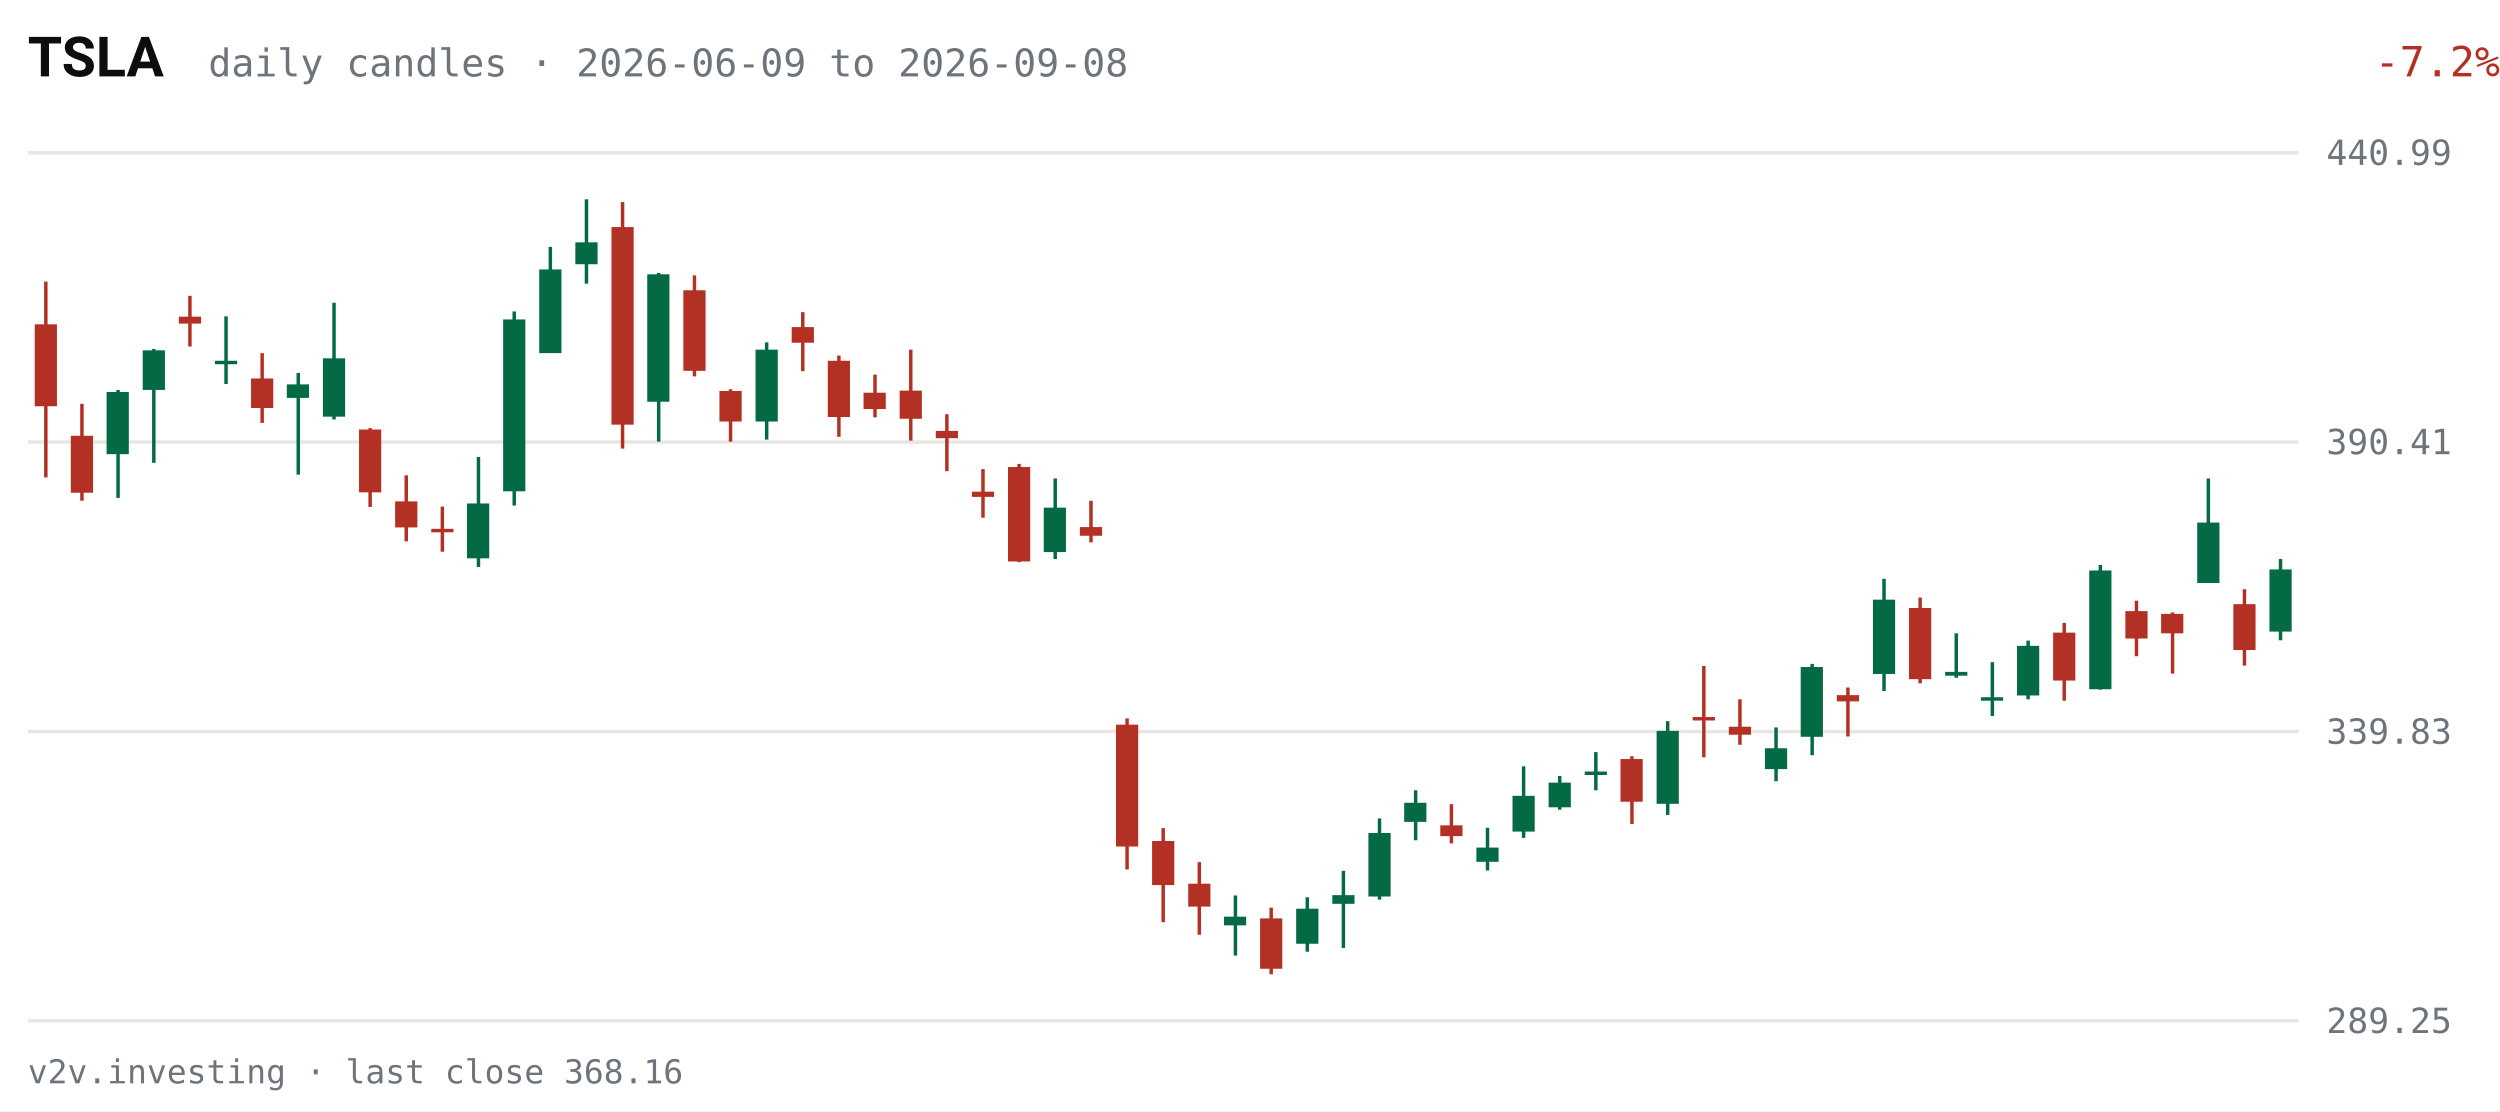
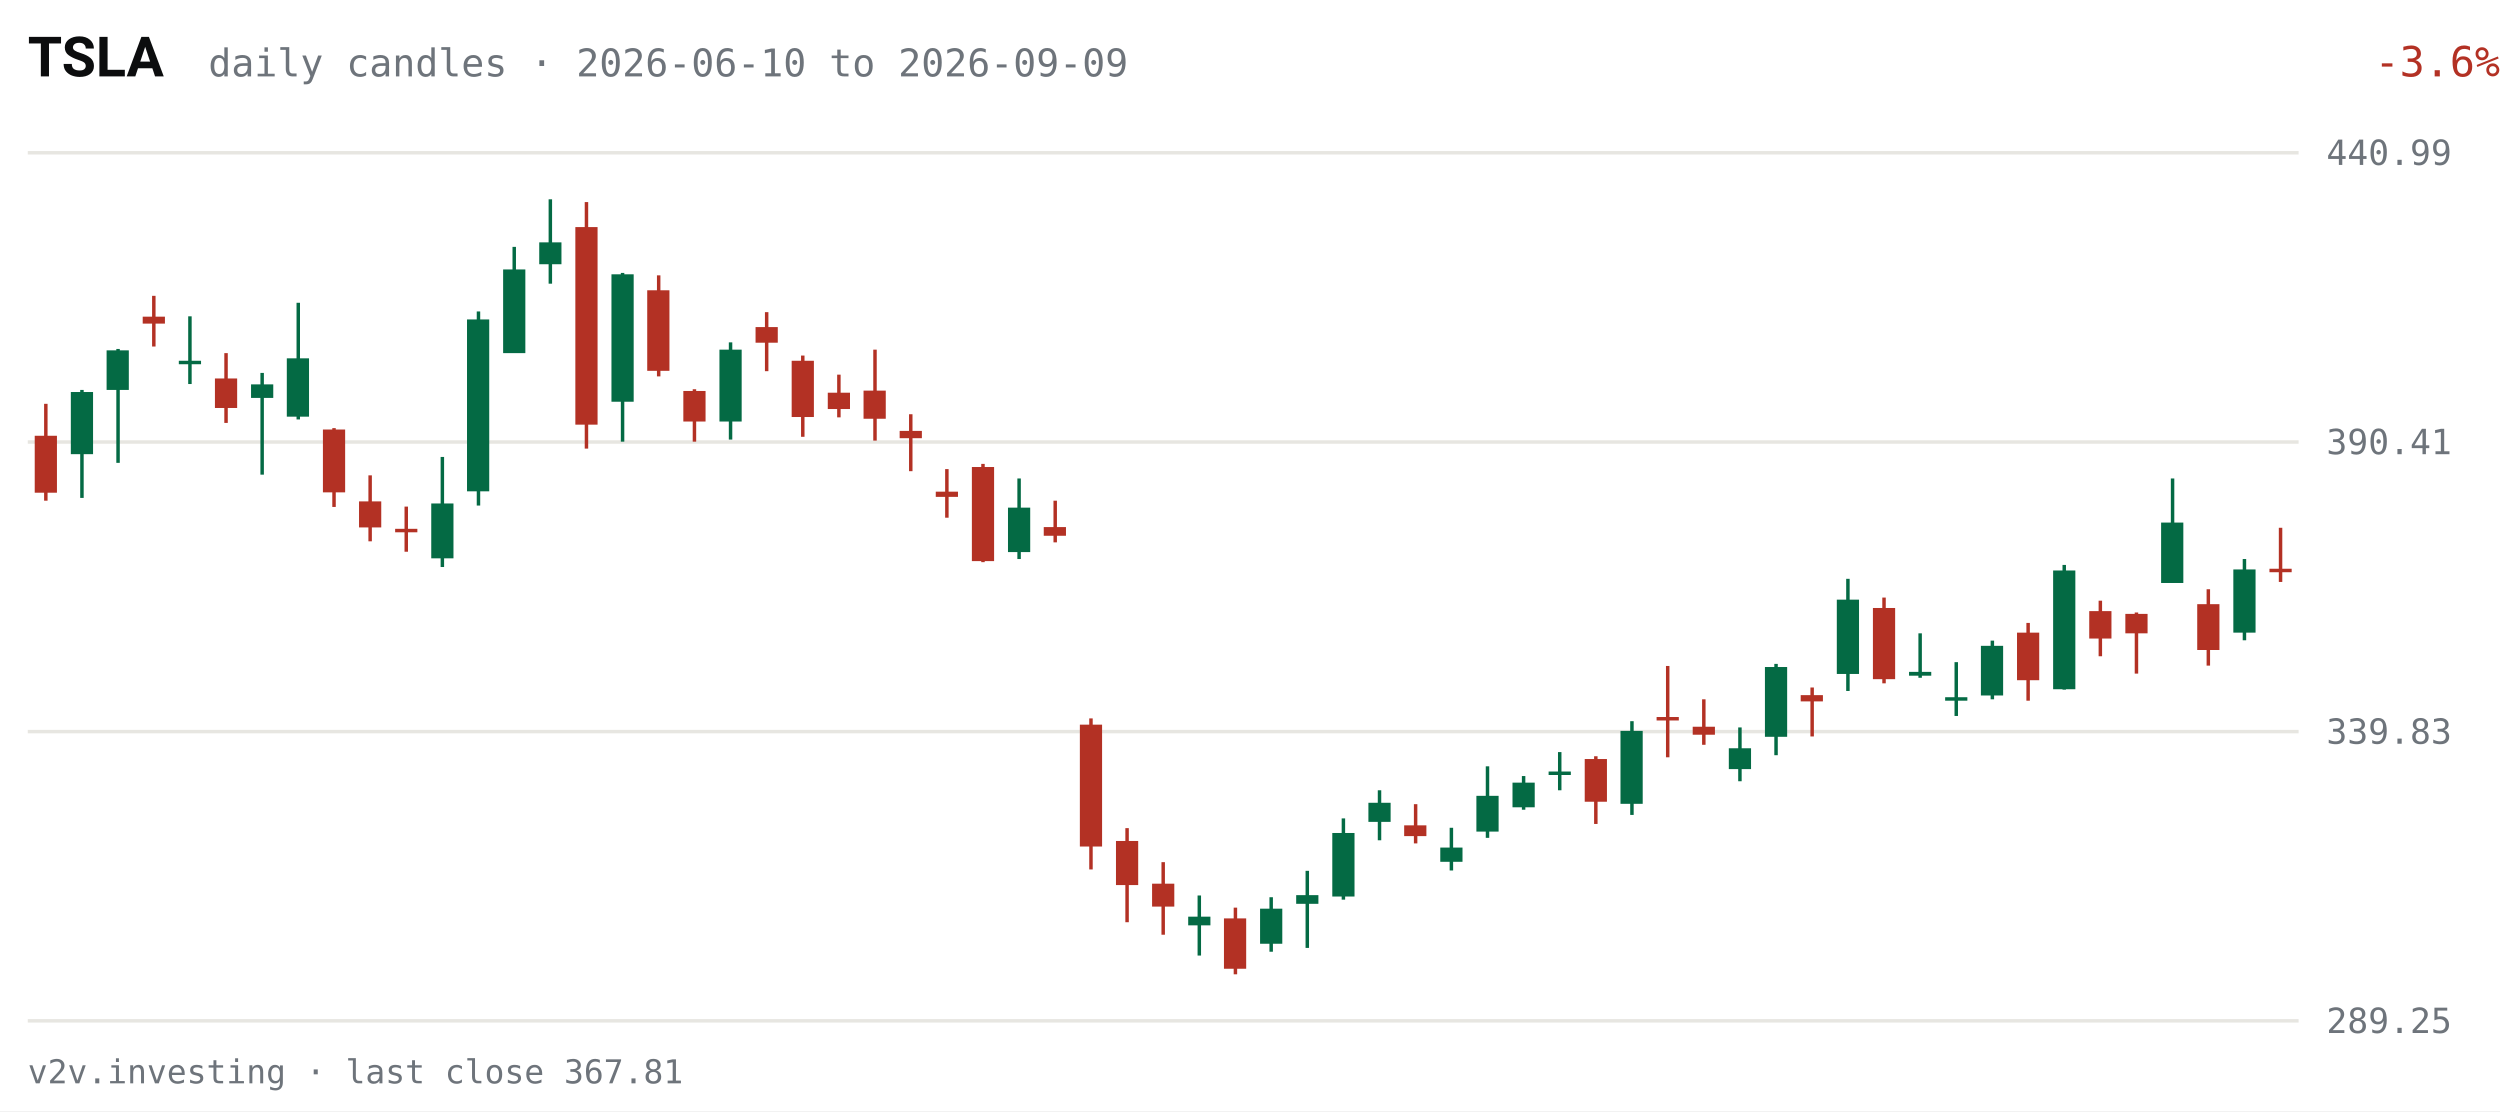
<svg xmlns="http://www.w3.org/2000/svg" viewBox="0 0 720 320" width="720" height="320" role="img" aria-label="TSLA daily candles, last 63 sessions">
  <rect width="720" height="320" fill="#FFFFFF" />
  <text x="8" y="22" fill="#0C0D0E" font-size="16" font-weight="600" font-family="system-ui,-apple-system,Segoe UI,Roboto,sans-serif">TSLA</text>
-   <text x="60" y="22" fill="#6E747B" font-size="11" font-family="ui-monospace,SFMono-Regular,Menlo,Consolas,monospace">daily candles · 2026-06-09 to 2026-09-08</text>
-   <text x="670" y="22" fill="#B33124" font-size="12" text-anchor="end" font-family="ui-monospace,SFMono-Regular,Menlo,Consolas,monospace" transform="translate(50,0)">-7.2%</text>
+   <text x="60" y="22" fill="#6E747B" font-size="11" font-family="ui-monospace,SFMono-Regular,Menlo,Consolas,monospace">daily candles · 2026-06-10 to 2026-09-09</text>
+   <text x="670" y="22" fill="#B33124" font-size="12" text-anchor="end" font-family="ui-monospace,SFMono-Regular,Menlo,Consolas,monospace" transform="translate(50,0)">-3.6%</text>
  <g font-family="ui-monospace,SFMono-Regular,Menlo,Consolas,monospace">
    <line x1="8" y1="294.0" x2="662" y2="294.0" stroke="#E7E6E1" stroke-width="1" />
    <text x="670" y="297.5" fill="#6E747B" font-size="10">289.25</text>
    <line x1="8" y1="210.7" x2="662" y2="210.7" stroke="#E7E6E1" stroke-width="1" />
    <text x="670" y="214.2" fill="#6E747B" font-size="10">339.83</text>
    <line x1="8" y1="127.3" x2="662" y2="127.3" stroke="#E7E6E1" stroke-width="1" />
    <text x="670" y="130.8" fill="#6E747B" font-size="10">390.41</text>
    <line x1="8" y1="44.0" x2="662" y2="44.0" stroke="#E7E6E1" stroke-width="1" />
    <text x="670" y="47.5" fill="#6E747B" font-size="10">440.99</text>
-     <line x1="13.2" y1="81.1" x2="13.2" y2="137.5" stroke="#B33124" stroke-width="1" />
-     <rect x="10.0" y="93.4" width="6.4" height="23.6" fill="#B33124" />
-     <line x1="23.6" y1="116.3" x2="23.6" y2="144.2" stroke="#B33124" stroke-width="1" />
-     <rect x="20.4" y="125.5" width="6.4" height="16.4" fill="#B33124" />
-     <line x1="34.0" y1="112.3" x2="34.0" y2="143.4" stroke="#046A44" stroke-width="1" />
-     <rect x="30.7" y="112.9" width="6.4" height="17.9" fill="#046A44" />
-     <line x1="44.3" y1="100.5" x2="44.3" y2="133.3" stroke="#046A44" stroke-width="1" />
-     <rect x="41.1" y="100.9" width="6.4" height="11.4" fill="#046A44" />
-     <line x1="54.7" y1="85.2" x2="54.7" y2="99.8" stroke="#B33124" stroke-width="1" />
-     <rect x="51.5" y="91.2" width="6.4" height="2.0" fill="#B33124" />
-     <line x1="65.1" y1="91.1" x2="65.1" y2="110.6" stroke="#046A44" stroke-width="1" />
-     <rect x="61.9" y="103.9" width="6.4" height="1.0" fill="#046A44" />
-     <line x1="75.5" y1="101.7" x2="75.5" y2="121.8" stroke="#B33124" stroke-width="1" />
-     <rect x="72.3" y="109.0" width="6.4" height="8.5" fill="#B33124" />
-     <line x1="85.9" y1="107.4" x2="85.9" y2="136.7" stroke="#046A44" stroke-width="1" />
-     <rect x="82.6" y="110.7" width="6.4" height="3.9" fill="#046A44" />
-     <line x1="96.2" y1="87.2" x2="96.2" y2="120.8" stroke="#046A44" stroke-width="1" />
-     <rect x="93.0" y="103.2" width="6.4" height="16.8" fill="#046A44" />
-     <line x1="106.6" y1="123.3" x2="106.6" y2="146.0" stroke="#B33124" stroke-width="1" />
-     <rect x="103.4" y="123.7" width="6.4" height="18.1" fill="#B33124" />
-     <line x1="117.0" y1="136.9" x2="117.0" y2="155.9" stroke="#B33124" stroke-width="1" />
-     <rect x="113.8" y="144.4" width="6.4" height="7.5" fill="#B33124" />
-     <line x1="127.4" y1="145.9" x2="127.4" y2="158.9" stroke="#B33124" stroke-width="1" />
-     <rect x="124.2" y="152.3" width="6.4" height="1.0" fill="#B33124" />
-     <line x1="137.8" y1="131.6" x2="137.8" y2="163.3" stroke="#046A44" stroke-width="1" />
-     <rect x="134.5" y="145.0" width="6.4" height="15.8" fill="#046A44" />
-     <line x1="148.1" y1="89.7" x2="148.1" y2="145.6" stroke="#046A44" stroke-width="1" />
-     <rect x="144.9" y="92.0" width="6.4" height="49.5" fill="#046A44" />
-     <line x1="158.5" y1="71.1" x2="158.5" y2="101.6" stroke="#046A44" stroke-width="1" />
-     <rect x="155.3" y="77.6" width="6.4" height="24.1" fill="#046A44" />
-     <line x1="168.9" y1="57.4" x2="168.9" y2="81.7" stroke="#046A44" stroke-width="1" />
-     <rect x="165.7" y="69.8" width="6.4" height="6.3" fill="#046A44" />
-     <line x1="179.3" y1="58.2" x2="179.3" y2="129.2" stroke="#B33124" stroke-width="1" />
-     <rect x="176.1" y="65.4" width="6.4" height="56.9" fill="#B33124" />
-     <line x1="189.7" y1="78.6" x2="189.7" y2="127.2" stroke="#046A44" stroke-width="1" />
-     <rect x="186.4" y="79.0" width="6.4" height="36.7" fill="#046A44" />
-     <line x1="200.0" y1="79.3" x2="200.0" y2="108.4" stroke="#B33124" stroke-width="1" />
-     <rect x="196.8" y="83.6" width="6.4" height="23.2" fill="#B33124" />
-     <line x1="210.4" y1="112.1" x2="210.4" y2="127.2" stroke="#B33124" stroke-width="1" />
-     <rect x="207.2" y="112.6" width="6.4" height="8.8" fill="#B33124" />
-     <line x1="220.8" y1="98.6" x2="220.8" y2="126.6" stroke="#046A44" stroke-width="1" />
-     <rect x="217.6" y="100.7" width="6.4" height="20.7" fill="#046A44" />
-     <line x1="231.2" y1="89.9" x2="231.2" y2="106.9" stroke="#B33124" stroke-width="1" />
-     <rect x="228.0" y="94.2" width="6.4" height="4.5" fill="#B33124" />
-     <line x1="241.6" y1="102.4" x2="241.6" y2="125.8" stroke="#B33124" stroke-width="1" />
-     <rect x="238.4" y="103.9" width="6.4" height="16.2" fill="#B33124" />
-     <line x1="252.0" y1="107.9" x2="252.0" y2="120.2" stroke="#B33124" stroke-width="1" />
-     <rect x="248.7" y="113.1" width="6.4" height="4.7" fill="#B33124" />
-     <line x1="262.3" y1="100.7" x2="262.3" y2="126.9" stroke="#B33124" stroke-width="1" />
-     <rect x="259.1" y="112.5" width="6.4" height="8.1" fill="#B33124" />
-     <line x1="272.7" y1="119.3" x2="272.7" y2="135.7" stroke="#B33124" stroke-width="1" />
-     <rect x="269.5" y="124.1" width="6.4" height="2.1" fill="#B33124" />
-     <line x1="283.1" y1="135.1" x2="283.1" y2="149.1" stroke="#B33124" stroke-width="1" />
-     <rect x="279.9" y="141.6" width="6.4" height="1.5" fill="#B33124" />
-     <line x1="293.5" y1="133.6" x2="293.5" y2="161.9" stroke="#B33124" stroke-width="1" />
-     <rect x="290.3" y="134.5" width="6.4" height="27.2" fill="#B33124" />
-     <line x1="303.9" y1="137.8" x2="303.9" y2="161.0" stroke="#046A44" stroke-width="1" />
-     <rect x="300.6" y="146.2" width="6.4" height="12.8" fill="#046A44" />
-     <line x1="314.2" y1="144.2" x2="314.2" y2="156.2" stroke="#B33124" stroke-width="1" />
-     <rect x="311.0" y="151.8" width="6.4" height="2.5" fill="#B33124" />
-     <line x1="324.6" y1="206.9" x2="324.6" y2="250.4" stroke="#B33124" stroke-width="1" />
-     <rect x="321.4" y="208.7" width="6.4" height="35.1" fill="#B33124" />
-     <line x1="335.0" y1="238.5" x2="335.0" y2="265.6" stroke="#B33124" stroke-width="1" />
-     <rect x="331.8" y="242.2" width="6.4" height="12.7" fill="#B33124" />
-     <line x1="345.4" y1="248.3" x2="345.4" y2="269.2" stroke="#B33124" stroke-width="1" />
-     <rect x="342.2" y="254.5" width="6.4" height="6.6" fill="#B33124" />
-     <line x1="355.8" y1="257.9" x2="355.8" y2="275.2" stroke="#046A44" stroke-width="1" />
-     <rect x="352.5" y="264.0" width="6.4" height="2.5" fill="#046A44" />
-     <line x1="366.1" y1="261.4" x2="366.1" y2="280.6" stroke="#B33124" stroke-width="1" />
-     <rect x="362.9" y="264.5" width="6.4" height="14.5" fill="#B33124" />
-     <line x1="376.5" y1="258.4" x2="376.5" y2="274.1" stroke="#046A44" stroke-width="1" />
-     <rect x="373.3" y="261.7" width="6.4" height="10.1" fill="#046A44" />
-     <line x1="386.9" y1="250.8" x2="386.9" y2="273.0" stroke="#046A44" stroke-width="1" />
-     <rect x="383.7" y="257.8" width="6.4" height="2.5" fill="#046A44" />
-     <line x1="397.3" y1="235.7" x2="397.3" y2="259.1" stroke="#046A44" stroke-width="1" />
-     <rect x="394.1" y="239.9" width="6.4" height="18.3" fill="#046A44" />
-     <line x1="407.7" y1="227.6" x2="407.7" y2="242.0" stroke="#046A44" stroke-width="1" />
-     <rect x="404.4" y="231.2" width="6.4" height="5.5" fill="#046A44" />
-     <line x1="418.0" y1="231.6" x2="418.0" y2="242.9" stroke="#B33124" stroke-width="1" />
-     <rect x="414.8" y="237.7" width="6.4" height="3.1" fill="#B33124" />
-     <line x1="428.4" y1="238.4" x2="428.4" y2="250.7" stroke="#046A44" stroke-width="1" />
-     <rect x="425.2" y="244.1" width="6.4" height="4.1" fill="#046A44" />
-     <line x1="438.8" y1="220.7" x2="438.8" y2="241.3" stroke="#046A44" stroke-width="1" />
-     <rect x="435.6" y="229.2" width="6.4" height="10.3" fill="#046A44" />
-     <line x1="449.2" y1="223.5" x2="449.2" y2="233.2" stroke="#046A44" stroke-width="1" />
-     <rect x="446.0" y="225.4" width="6.4" height="7.1" fill="#046A44" />
-     <line x1="459.6" y1="216.6" x2="459.6" y2="227.6" stroke="#046A44" stroke-width="1" />
-     <rect x="456.4" y="222.2" width="6.4" height="1.0" fill="#046A44" />
-     <line x1="470.0" y1="217.8" x2="470.0" y2="237.3" stroke="#B33124" stroke-width="1" />
-     <rect x="466.7" y="218.6" width="6.4" height="12.3" fill="#B33124" />
-     <line x1="480.3" y1="207.7" x2="480.3" y2="234.7" stroke="#046A44" stroke-width="1" />
-     <rect x="477.1" y="210.5" width="6.4" height="21.0" fill="#046A44" />
-     <line x1="490.7" y1="191.8" x2="490.7" y2="218.1" stroke="#B33124" stroke-width="1" />
-     <rect x="487.5" y="206.5" width="6.4" height="1.0" fill="#B33124" />
-     <line x1="501.1" y1="201.4" x2="501.1" y2="214.5" stroke="#B33124" stroke-width="1" />
-     <rect x="497.9" y="209.3" width="6.4" height="2.3" fill="#B33124" />
-     <line x1="511.5" y1="209.5" x2="511.5" y2="225.0" stroke="#046A44" stroke-width="1" />
-     <rect x="508.3" y="215.5" width="6.4" height="6.0" fill="#046A44" />
-     <line x1="521.9" y1="191.2" x2="521.9" y2="217.5" stroke="#046A44" stroke-width="1" />
-     <rect x="518.6" y="192.1" width="6.4" height="20.1" fill="#046A44" />
-     <line x1="532.2" y1="198.0" x2="532.2" y2="212.1" stroke="#B33124" stroke-width="1" />
-     <rect x="529.0" y="200.2" width="6.4" height="1.8" fill="#B33124" />
-     <line x1="542.6" y1="166.7" x2="542.6" y2="199.0" stroke="#046A44" stroke-width="1" />
-     <rect x="539.4" y="172.7" width="6.4" height="21.4" fill="#046A44" />
-     <line x1="553.0" y1="172.1" x2="553.0" y2="196.8" stroke="#B33124" stroke-width="1" />
-     <rect x="549.8" y="175.1" width="6.4" height="20.5" fill="#B33124" />
-     <line x1="563.4" y1="182.4" x2="563.4" y2="195.2" stroke="#046A44" stroke-width="1" />
-     <rect x="560.2" y="193.5" width="6.4" height="1.1" fill="#046A44" />
-     <line x1="573.8" y1="190.7" x2="573.8" y2="206.2" stroke="#046A44" stroke-width="1" />
-     <rect x="570.5" y="200.8" width="6.4" height="1.0" fill="#046A44" />
-     <line x1="584.1" y1="184.5" x2="584.1" y2="201.4" stroke="#046A44" stroke-width="1" />
-     <rect x="580.9" y="186.0" width="6.4" height="14.3" fill="#046A44" />
-     <line x1="594.5" y1="179.4" x2="594.5" y2="201.8" stroke="#B33124" stroke-width="1" />
-     <rect x="591.3" y="182.2" width="6.4" height="13.8" fill="#B33124" />
-     <line x1="604.9" y1="162.7" x2="604.9" y2="198.6" stroke="#046A44" stroke-width="1" />
-     <rect x="601.7" y="164.3" width="6.4" height="34.2" fill="#046A44" />
-     <line x1="615.3" y1="173.0" x2="615.3" y2="189.0" stroke="#B33124" stroke-width="1" />
-     <rect x="612.1" y="176.0" width="6.4" height="7.9" fill="#B33124" />
-     <line x1="625.7" y1="176.4" x2="625.7" y2="194.0" stroke="#B33124" stroke-width="1" />
-     <rect x="622.4" y="176.8" width="6.4" height="5.6" fill="#B33124" />
-     <line x1="636.0" y1="137.8" x2="636.0" y2="167.8" stroke="#046A44" stroke-width="1" />
-     <rect x="632.8" y="150.5" width="6.4" height="17.4" fill="#046A44" />
-     <line x1="646.4" y1="169.7" x2="646.4" y2="191.7" stroke="#B33124" stroke-width="1" />
-     <rect x="643.2" y="174.0" width="6.4" height="13.2" fill="#B33124" />
-     <line x1="656.8" y1="161.0" x2="656.8" y2="184.4" stroke="#046A44" stroke-width="1" />
-     <rect x="653.6" y="164.0" width="6.4" height="17.9" fill="#046A44" />
+     <line x1="13.2" y1="116.3" x2="13.2" y2="144.2" stroke="#B33124" stroke-width="1" />
+     <rect x="10.0" y="125.5" width="6.4" height="16.4" fill="#B33124" />
+     <line x1="23.6" y1="112.3" x2="23.6" y2="143.4" stroke="#046A44" stroke-width="1" />
+     <rect x="20.4" y="112.9" width="6.4" height="17.9" fill="#046A44" />
+     <line x1="34.0" y1="100.5" x2="34.0" y2="133.3" stroke="#046A44" stroke-width="1" />
+     <rect x="30.7" y="100.9" width="6.4" height="11.4" fill="#046A44" />
+     <line x1="44.3" y1="85.2" x2="44.3" y2="99.8" stroke="#B33124" stroke-width="1" />
+     <rect x="41.1" y="91.2" width="6.4" height="2.0" fill="#B33124" />
+     <line x1="54.7" y1="91.1" x2="54.7" y2="110.6" stroke="#046A44" stroke-width="1" />
+     <rect x="51.5" y="103.9" width="6.4" height="1.0" fill="#046A44" />
+     <line x1="65.1" y1="101.7" x2="65.1" y2="121.8" stroke="#B33124" stroke-width="1" />
+     <rect x="61.9" y="109.0" width="6.4" height="8.5" fill="#B33124" />
+     <line x1="75.5" y1="107.4" x2="75.5" y2="136.7" stroke="#046A44" stroke-width="1" />
+     <rect x="72.3" y="110.7" width="6.4" height="3.9" fill="#046A44" />
+     <line x1="85.9" y1="87.2" x2="85.9" y2="120.8" stroke="#046A44" stroke-width="1" />
+     <rect x="82.6" y="103.2" width="6.4" height="16.8" fill="#046A44" />
+     <line x1="96.2" y1="123.3" x2="96.2" y2="146.0" stroke="#B33124" stroke-width="1" />
+     <rect x="93.0" y="123.7" width="6.4" height="18.1" fill="#B33124" />
+     <line x1="106.6" y1="136.9" x2="106.6" y2="155.9" stroke="#B33124" stroke-width="1" />
+     <rect x="103.4" y="144.4" width="6.4" height="7.5" fill="#B33124" />
+     <line x1="117.0" y1="145.9" x2="117.0" y2="158.9" stroke="#B33124" stroke-width="1" />
+     <rect x="113.8" y="152.3" width="6.4" height="1.0" fill="#B33124" />
+     <line x1="127.4" y1="131.6" x2="127.4" y2="163.3" stroke="#046A44" stroke-width="1" />
+     <rect x="124.2" y="145.0" width="6.4" height="15.8" fill="#046A44" />
+     <line x1="137.8" y1="89.7" x2="137.8" y2="145.6" stroke="#046A44" stroke-width="1" />
+     <rect x="134.5" y="92.0" width="6.4" height="49.5" fill="#046A44" />
+     <line x1="148.1" y1="71.1" x2="148.1" y2="101.6" stroke="#046A44" stroke-width="1" />
+     <rect x="144.9" y="77.6" width="6.4" height="24.1" fill="#046A44" />
+     <line x1="158.5" y1="57.4" x2="158.5" y2="81.7" stroke="#046A44" stroke-width="1" />
+     <rect x="155.3" y="69.8" width="6.4" height="6.3" fill="#046A44" />
+     <line x1="168.9" y1="58.2" x2="168.9" y2="129.2" stroke="#B33124" stroke-width="1" />
+     <rect x="165.7" y="65.4" width="6.4" height="56.9" fill="#B33124" />
+     <line x1="179.3" y1="78.6" x2="179.3" y2="127.2" stroke="#046A44" stroke-width="1" />
+     <rect x="176.1" y="79.0" width="6.4" height="36.7" fill="#046A44" />
+     <line x1="189.7" y1="79.3" x2="189.7" y2="108.4" stroke="#B33124" stroke-width="1" />
+     <rect x="186.4" y="83.6" width="6.4" height="23.2" fill="#B33124" />
+     <line x1="200.0" y1="112.1" x2="200.0" y2="127.2" stroke="#B33124" stroke-width="1" />
+     <rect x="196.8" y="112.6" width="6.4" height="8.8" fill="#B33124" />
+     <line x1="210.4" y1="98.6" x2="210.4" y2="126.6" stroke="#046A44" stroke-width="1" />
+     <rect x="207.2" y="100.7" width="6.4" height="20.7" fill="#046A44" />
+     <line x1="220.8" y1="89.9" x2="220.8" y2="106.9" stroke="#B33124" stroke-width="1" />
+     <rect x="217.6" y="94.2" width="6.4" height="4.5" fill="#B33124" />
+     <line x1="231.2" y1="102.4" x2="231.2" y2="125.8" stroke="#B33124" stroke-width="1" />
+     <rect x="228.0" y="103.9" width="6.4" height="16.2" fill="#B33124" />
+     <line x1="241.6" y1="107.9" x2="241.6" y2="120.2" stroke="#B33124" stroke-width="1" />
+     <rect x="238.4" y="113.1" width="6.4" height="4.7" fill="#B33124" />
+     <line x1="252.0" y1="100.7" x2="252.0" y2="126.9" stroke="#B33124" stroke-width="1" />
+     <rect x="248.7" y="112.5" width="6.4" height="8.1" fill="#B33124" />
+     <line x1="262.3" y1="119.3" x2="262.3" y2="135.7" stroke="#B33124" stroke-width="1" />
+     <rect x="259.1" y="124.1" width="6.4" height="2.1" fill="#B33124" />
+     <line x1="272.7" y1="135.1" x2="272.7" y2="149.1" stroke="#B33124" stroke-width="1" />
+     <rect x="269.5" y="141.6" width="6.4" height="1.5" fill="#B33124" />
+     <line x1="283.1" y1="133.6" x2="283.1" y2="161.9" stroke="#B33124" stroke-width="1" />
+     <rect x="279.9" y="134.5" width="6.4" height="27.1" fill="#B33124" />
+     <line x1="293.5" y1="137.8" x2="293.5" y2="161.0" stroke="#046A44" stroke-width="1" />
+     <rect x="290.3" y="146.2" width="6.4" height="12.8" fill="#046A44" />
+     <line x1="303.9" y1="144.2" x2="303.9" y2="156.2" stroke="#B33124" stroke-width="1" />
+     <rect x="300.6" y="151.8" width="6.4" height="2.5" fill="#B33124" />
+     <line x1="314.2" y1="206.9" x2="314.2" y2="250.4" stroke="#B33124" stroke-width="1" />
+     <rect x="311.0" y="208.7" width="6.4" height="35.1" fill="#B33124" />
+     <line x1="324.6" y1="238.5" x2="324.6" y2="265.6" stroke="#B33124" stroke-width="1" />
+     <rect x="321.4" y="242.2" width="6.4" height="12.7" fill="#B33124" />
+     <line x1="335.0" y1="248.3" x2="335.0" y2="269.2" stroke="#B33124" stroke-width="1" />
+     <rect x="331.8" y="254.5" width="6.4" height="6.6" fill="#B33124" />
+     <line x1="345.4" y1="257.9" x2="345.4" y2="275.2" stroke="#046A44" stroke-width="1" />
+     <rect x="342.2" y="264.0" width="6.4" height="2.5" fill="#046A44" />
+     <line x1="355.8" y1="261.4" x2="355.8" y2="280.6" stroke="#B33124" stroke-width="1" />
+     <rect x="352.5" y="264.5" width="6.4" height="14.5" fill="#B33124" />
+     <line x1="366.1" y1="258.4" x2="366.1" y2="274.1" stroke="#046A44" stroke-width="1" />
+     <rect x="362.9" y="261.7" width="6.4" height="10.1" fill="#046A44" />
+     <line x1="376.5" y1="250.8" x2="376.5" y2="273.0" stroke="#046A44" stroke-width="1" />
+     <rect x="373.3" y="257.8" width="6.4" height="2.5" fill="#046A44" />
+     <line x1="386.9" y1="235.7" x2="386.9" y2="259.1" stroke="#046A44" stroke-width="1" />
+     <rect x="383.7" y="239.9" width="6.4" height="18.3" fill="#046A44" />
+     <line x1="397.3" y1="227.6" x2="397.3" y2="242.0" stroke="#046A44" stroke-width="1" />
+     <rect x="394.1" y="231.2" width="6.4" height="5.5" fill="#046A44" />
+     <line x1="407.7" y1="231.6" x2="407.7" y2="242.9" stroke="#B33124" stroke-width="1" />
+     <rect x="404.4" y="237.7" width="6.4" height="3.1" fill="#B33124" />
+     <line x1="418.0" y1="238.4" x2="418.0" y2="250.7" stroke="#046A44" stroke-width="1" />
+     <rect x="414.8" y="244.1" width="6.4" height="4.1" fill="#046A44" />
+     <line x1="428.4" y1="220.7" x2="428.4" y2="241.3" stroke="#046A44" stroke-width="1" />
+     <rect x="425.2" y="229.2" width="6.4" height="10.3" fill="#046A44" />
+     <line x1="438.8" y1="223.5" x2="438.8" y2="233.2" stroke="#046A44" stroke-width="1" />
+     <rect x="435.6" y="225.4" width="6.4" height="7.1" fill="#046A44" />
+     <line x1="449.2" y1="216.6" x2="449.2" y2="227.6" stroke="#046A44" stroke-width="1" />
+     <rect x="446.0" y="222.2" width="6.4" height="1.0" fill="#046A44" />
+     <line x1="459.6" y1="217.8" x2="459.6" y2="237.3" stroke="#B33124" stroke-width="1" />
+     <rect x="456.4" y="218.6" width="6.4" height="12.3" fill="#B33124" />
+     <line x1="470.0" y1="207.7" x2="470.0" y2="234.7" stroke="#046A44" stroke-width="1" />
+     <rect x="466.7" y="210.5" width="6.4" height="21.0" fill="#046A44" />
+     <line x1="480.3" y1="191.8" x2="480.3" y2="218.1" stroke="#B33124" stroke-width="1" />
+     <rect x="477.1" y="206.5" width="6.4" height="1.0" fill="#B33124" />
+     <line x1="490.7" y1="201.4" x2="490.7" y2="214.5" stroke="#B33124" stroke-width="1" />
+     <rect x="487.5" y="209.3" width="6.4" height="2.3" fill="#B33124" />
+     <line x1="501.1" y1="209.5" x2="501.1" y2="225.0" stroke="#046A44" stroke-width="1" />
+     <rect x="497.9" y="215.5" width="6.4" height="6.0" fill="#046A44" />
+     <line x1="511.5" y1="191.2" x2="511.5" y2="217.5" stroke="#046A44" stroke-width="1" />
+     <rect x="508.3" y="192.1" width="6.4" height="20.1" fill="#046A44" />
+     <line x1="521.9" y1="198.0" x2="521.9" y2="212.1" stroke="#B33124" stroke-width="1" />
+     <rect x="518.6" y="200.2" width="6.4" height="1.8" fill="#B33124" />
+     <line x1="532.2" y1="166.7" x2="532.2" y2="199.0" stroke="#046A44" stroke-width="1" />
+     <rect x="529.0" y="172.7" width="6.4" height="21.4" fill="#046A44" />
+     <line x1="542.6" y1="172.1" x2="542.6" y2="196.8" stroke="#B33124" stroke-width="1" />
+     <rect x="539.4" y="175.1" width="6.4" height="20.5" fill="#B33124" />
+     <line x1="553.0" y1="182.4" x2="553.0" y2="195.2" stroke="#046A44" stroke-width="1" />
+     <rect x="549.8" y="193.5" width="6.4" height="1.1" fill="#046A44" />
+     <line x1="563.4" y1="190.7" x2="563.4" y2="206.2" stroke="#046A44" stroke-width="1" />
+     <rect x="560.2" y="200.8" width="6.4" height="1.0" fill="#046A44" />
+     <line x1="573.8" y1="184.5" x2="573.8" y2="201.4" stroke="#046A44" stroke-width="1" />
+     <rect x="570.5" y="186.0" width="6.4" height="14.3" fill="#046A44" />
+     <line x1="584.1" y1="179.4" x2="584.1" y2="201.8" stroke="#B33124" stroke-width="1" />
+     <rect x="580.9" y="182.2" width="6.4" height="13.7" fill="#B33124" />
+     <line x1="594.5" y1="162.7" x2="594.5" y2="198.6" stroke="#046A44" stroke-width="1" />
+     <rect x="591.3" y="164.3" width="6.4" height="34.2" fill="#046A44" />
+     <line x1="604.9" y1="173.0" x2="604.9" y2="189.0" stroke="#B33124" stroke-width="1" />
+     <rect x="601.7" y="176.0" width="6.4" height="7.9" fill="#B33124" />
+     <line x1="615.3" y1="176.4" x2="615.3" y2="194.0" stroke="#B33124" stroke-width="1" />
+     <rect x="612.1" y="176.8" width="6.4" height="5.6" fill="#B33124" />
+     <line x1="625.7" y1="137.8" x2="625.7" y2="167.8" stroke="#046A44" stroke-width="1" />
+     <rect x="622.4" y="150.5" width="6.4" height="17.4" fill="#046A44" />
+     <line x1="636.0" y1="169.7" x2="636.0" y2="191.7" stroke="#B33124" stroke-width="1" />
+     <rect x="632.8" y="174.0" width="6.4" height="13.2" fill="#B33124" />
+     <line x1="646.4" y1="161.0" x2="646.4" y2="184.4" stroke="#046A44" stroke-width="1" />
+     <rect x="643.2" y="164.0" width="6.4" height="18.2" fill="#046A44" />
+     <line x1="656.8" y1="152.0" x2="656.8" y2="167.6" stroke="#B33124" stroke-width="1" />
+     <rect x="653.6" y="163.8" width="6.4" height="1.0" fill="#B33124" />
  </g>
-   <text x="8" y="312" fill="#6E747B" font-size="9.5" font-family="ui-monospace,SFMono-Regular,Menlo,Consolas,monospace">v2v.investing · last close 368.16</text>
+   <text x="8" y="312" fill="#6E747B" font-size="9.5" font-family="ui-monospace,SFMono-Regular,Menlo,Consolas,monospace">v2v.investing · last close 367.81</text>
</svg>
